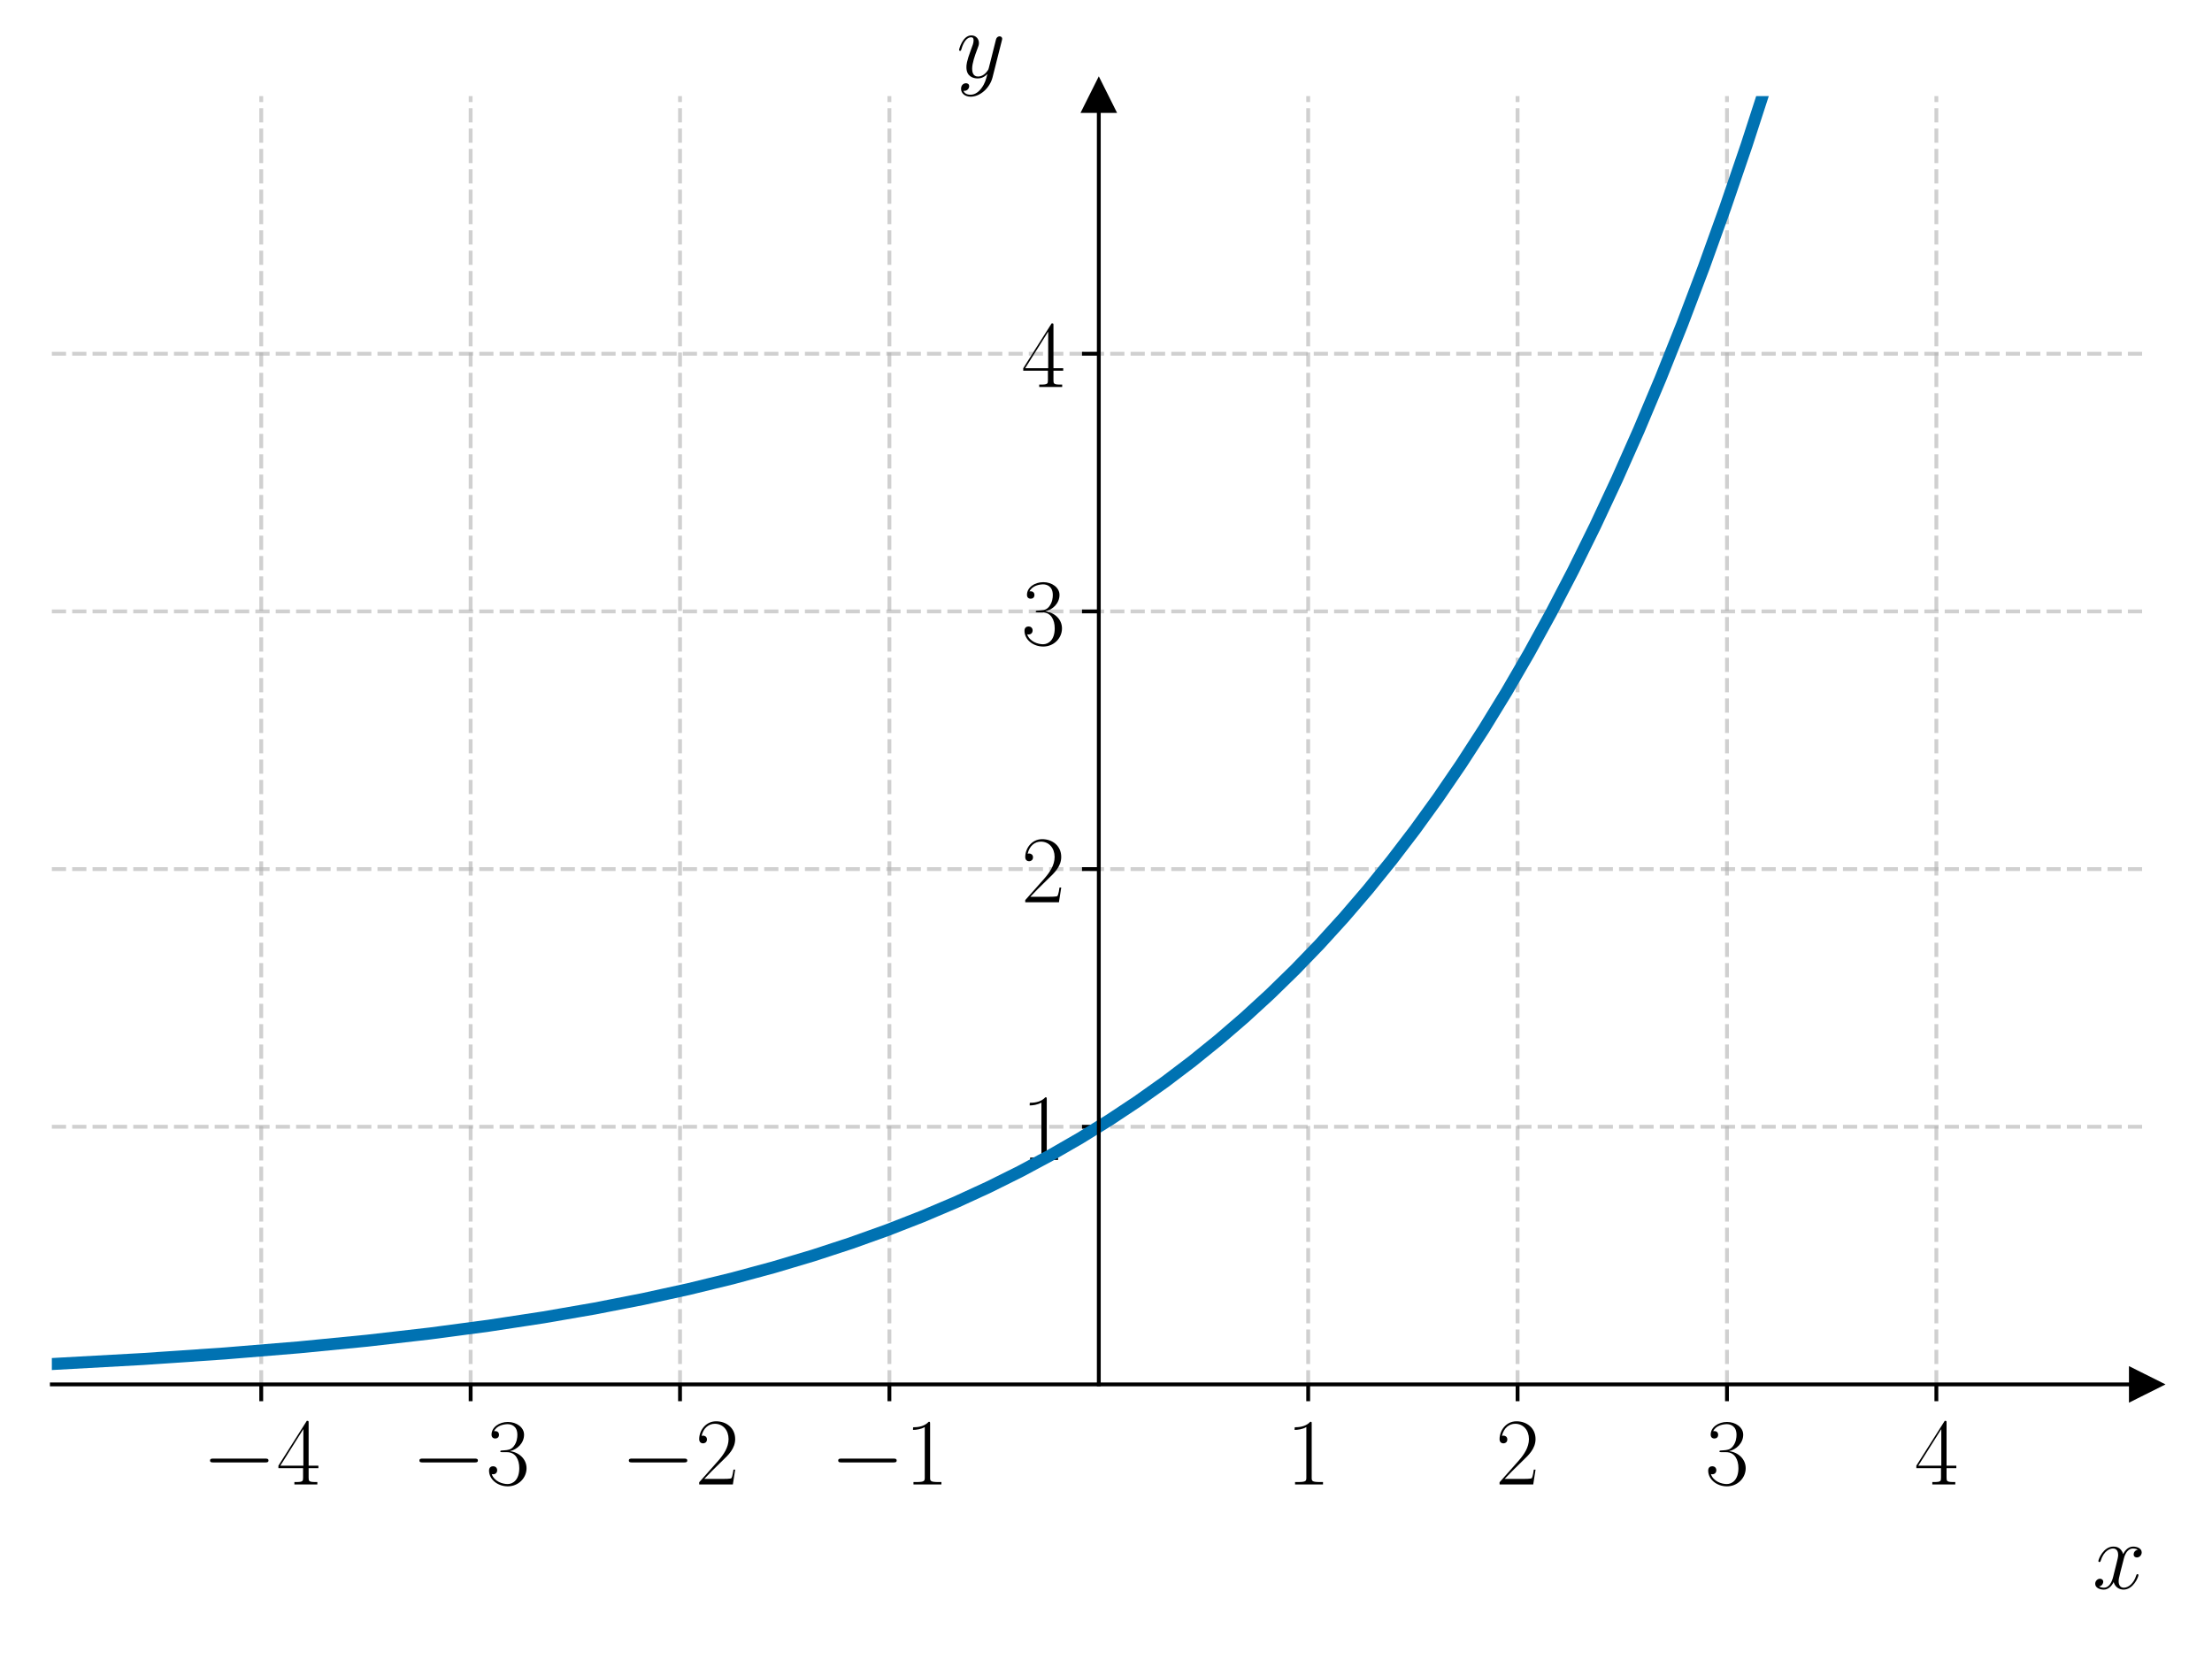
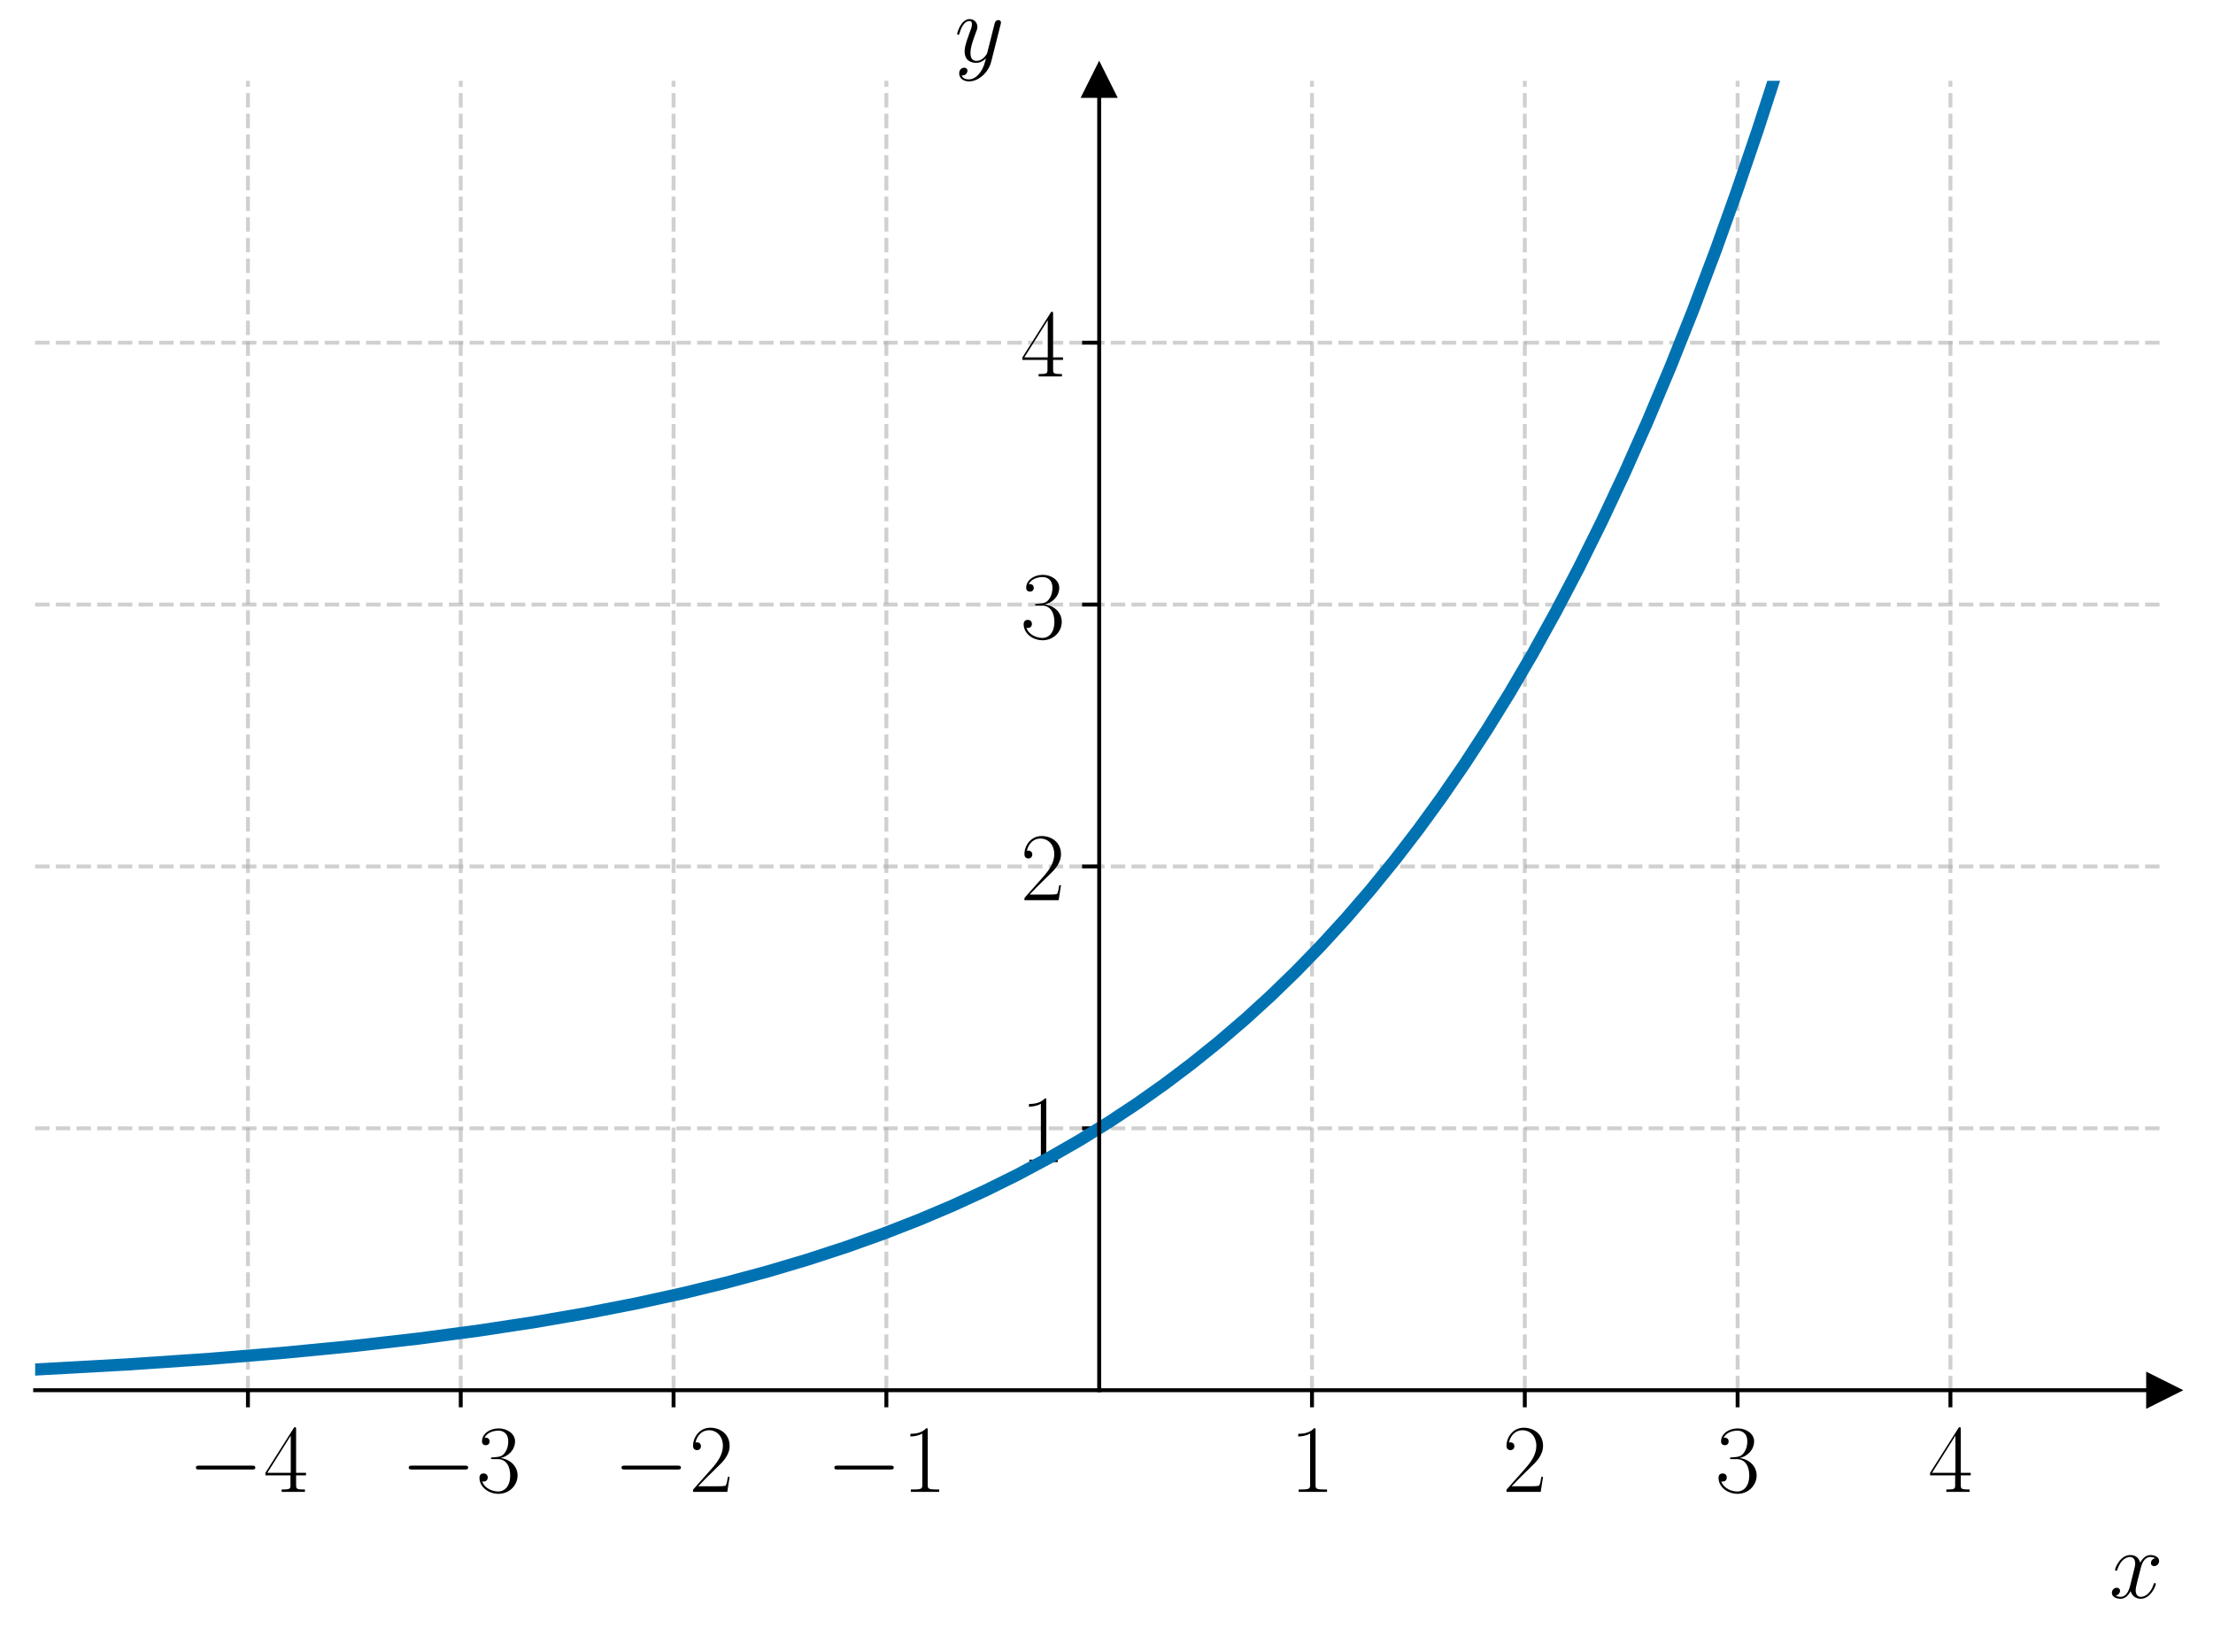
- <svg xmlns="http://www.w3.org/2000/svg" xmlns:xlink="http://www.w3.org/1999/xlink" viewBox="0 0 460.8 345.6" version="1.1" class="graph-inline-svg" role="img" aria-label="Tilpasset figur">
+ <svg xmlns="http://www.w3.org/2000/svg" xmlns:xlink="http://www.w3.org/1999/xlink" width="453.6pt" height="338.54pt" viewBox="0 0 453.6 338.54" version="1.1">
  <defs>
    <style type="text/css">*{stroke-linejoin: round; stroke-linecap: butt}</style>
  </defs>
-   <g id="g3f0036_373539_figure_1">
-     <g id="g3f0036_373539_patch_1">
-       <path d="M 0 345.6  L 460.8 345.6  L 460.8 0  L 0 0  L 0 345.6  z " style="fill: none" />
+   <g id="g3f0036_4078e8_figure_1">
+     <g id="g3f0036_4078e8_patch_1">
+       <path d="M 0 338.54  L 453.6 338.54  L 453.6 0  L 0 0  L 0 338.54  z " style="fill: none; opacity: 0" />
    </g>
-     <g id="g3f0036_373539_axes_1">
-       <g id="g3f0036_373539_patch_2">
-         <path d="M 10.8 288.375  L 447 288.375  L 447 20.016  L 10.8 20.016  L 10.8 288.375  z " style="fill: none" />
-       </g>
-       <g id="g3f0036_373539_matplotlib.axis_1">
-         <g id="g3f0036_373539_xtick_1">
-           <g id="g3f0036_373539_line2d_1">
-             <path d="M 54.42 288.375  L 54.42 20.016  " clip-path="url(#g3f0036_373539_pc004cdd39d)" style="fill: none; stroke-dasharray: 2.96,1.28; stroke-dashoffset: 0; stroke: #b0b0b0; stroke-opacity: 0.6; stroke-width: 0.8" />
-           </g>
-           <g id="g3f0036_373539_line2d_2">
-             <defs>
-               <path id="g3f0036_373539_m6cf28af6f4" d="M 0 0  L 0 3.5  " style="stroke: #000000; stroke-width: 0.8" />
-             </defs>
-             <g>
-               <use xlink:href="#g3f0036_373539_m6cf28af6f4" x="54.42" y="288.375" style="stroke: #000000; stroke-width: 0.8" />
-             </g>
-           </g>
-           <g id="g3f0036_373539_text_1">
-             <g transform="translate(42.10221 309.2117) scale(0.2 -0.2)">
-               <defs>
-                 <path id="g3f0036_373539_CMSY10-0" d="M 4218 1472  C 4326 1472 4442 1472 4442 1600  C 4442 1728 4326 1728 4218 1728  L 755 1728  C 646 1728 531 1728 531 1600  C 531 1472 646 1472 755 1472  L 4218 1472  z " transform="scale(0.015625)" />
-                 <path id="g3f0036_373539_CMR17-34" d="M 2150 4122  C 2150 4256 2144 4256 2029 4256  L 128 1254  L 128 1088  L 1779 1088  L 1779 457  C 1779 224 1766 160 1318 160  L 1197 160  L 1197 0  C 1402 0 1747 0 1965 0  C 2182 0 2528 0 2733 0  L 2733 160  L 2611 160  C 2163 160 2150 224 2150 457  L 2150 1088  L 2803 1088  L 2803 1254  L 2150 1254  L 2150 4122  z M 1798 3703  L 1798 1254  L 256 1254  L 1798 3703  z " transform="scale(0.015625)" />
-               </defs>
-               <use xlink:href="#g3f0036_373539_CMSY10-0" transform="scale(0.996264)" />
-               <use xlink:href="#g3f0036_373539_CMR17-34" transform="translate(77.48747 0) scale(0.996264)" />
-             </g>
-           </g>
-         </g>
-         <g id="g3f0036_373539_xtick_2">
-           <g id="g3f0036_373539_line2d_3">
-             <path d="M 98.04 288.375  L 98.04 20.016  " clip-path="url(#g3f0036_373539_pc004cdd39d)" style="fill: none; stroke-dasharray: 2.96,1.28; stroke-dashoffset: 0; stroke: #b0b0b0; stroke-opacity: 0.6; stroke-width: 0.8" />
-           </g>
-           <g id="g3f0036_373539_line2d_4">
-             <g>
-               <use xlink:href="#g3f0036_373539_m6cf28af6f4" x="98.04" y="288.375" style="stroke: #000000; stroke-width: 0.8" />
-             </g>
-           </g>
-           <g id="g3f0036_373539_text_2">
-             <g transform="translate(85.72221 309.2117) scale(0.2 -0.2)">
-               <defs>
-                 <path id="g3f0036_373539_CMR17-33" d="M 1414 2157  C 1984 2157 2234 1662 2234 1090  C 2234 320 1824 25 1453 25  C 1114 25 563 194 390 693  C 422 680 454 680 486 680  C 640 680 755 782 755 948  C 755 1133 614 1216 486 1216  C 378 1216 211 1165 211 926  C 211 335 787 -128 1466 -128  C 2176 -128 2720 430 2720 1085  C 2720 1707 2208 2157 1600 2227  C 2086 2328 2554 2756 2554 3329  C 2554 3820 2048 4179 1472 4179  C 890 4179 378 3829 378 3329  C 378 3110 544 3072 627 3072  C 762 3072 877 3155 877 3321  C 877 3486 762 3569 627 3569  C 602 3569 570 3569 544 3557  C 730 3959 1235 4032 1459 4032  C 1683 4032 2106 3925 2106 3320  C 2106 3143 2080 2828 1862 2550  C 1670 2304 1453 2304 1242 2284  C 1210 2284 1062 2269 1037 2269  C 992 2263 966 2257 966 2208  C 966 2163 973 2157 1101 2157  L 1414 2157  z " transform="scale(0.015625)" />
-               </defs>
-               <use xlink:href="#g3f0036_373539_CMSY10-0" transform="scale(0.996264)" />
-               <use xlink:href="#g3f0036_373539_CMR17-33" transform="translate(77.48747 0) scale(0.996264)" />
-             </g>
-           </g>
-         </g>
-         <g id="g3f0036_373539_xtick_3">
-           <g id="g3f0036_373539_line2d_5">
-             <path d="M 141.66 288.375  L 141.66 20.016  " clip-path="url(#g3f0036_373539_pc004cdd39d)" style="fill: none; stroke-dasharray: 2.96,1.28; stroke-dashoffset: 0; stroke: #b0b0b0; stroke-opacity: 0.6; stroke-width: 0.8" />
-           </g>
-           <g id="g3f0036_373539_line2d_6">
-             <g>
-               <use xlink:href="#g3f0036_373539_m6cf28af6f4" x="141.66" y="288.375" style="stroke: #000000; stroke-width: 0.8" />
-             </g>
-           </g>
-           <g id="g3f0036_373539_text_3">
-             <g transform="translate(129.3422 309.2117) scale(0.2 -0.2)">
-               <defs>
-                 <path id="g3f0036_373539_CMR17-32" d="M 2669 989  L 2554 989  C 2490 536 2438 459 2413 420  C 2381 369 1920 369 1830 369  L 602 369  C 832 619 1280 1072 1824 1597  C 2214 1967 2669 2402 2669 3035  C 2669 3790 2067 4224 1395 4224  C 691 4224 262 3604 262 3030  C 262 2780 448 2748 525 2748  C 589 2748 781 2787 781 3010  C 781 3207 614 3264 525 3264  C 486 3264 448 3258 422 3245  C 544 3790 915 4058 1306 4058  C 1862 4058 2227 3617 2227 3035  C 2227 2479 1901 2000 1536 1584  L 262 146  L 262 0  L 2515 0  L 2669 989  z " transform="scale(0.015625)" />
-               </defs>
-               <use xlink:href="#g3f0036_373539_CMSY10-0" transform="scale(0.996264)" />
-               <use xlink:href="#g3f0036_373539_CMR17-32" transform="translate(77.48747 0) scale(0.996264)" />
-             </g>
-           </g>
-         </g>
-         <g id="g3f0036_373539_xtick_4">
-           <g id="g3f0036_373539_line2d_7">
-             <path d="M 185.28 288.375  L 185.28 20.016  " clip-path="url(#g3f0036_373539_pc004cdd39d)" style="fill: none; stroke-dasharray: 2.96,1.28; stroke-dashoffset: 0; stroke: #b0b0b0; stroke-opacity: 0.6; stroke-width: 0.8" />
-           </g>
-           <g id="g3f0036_373539_line2d_8">
-             <g>
-               <use xlink:href="#g3f0036_373539_m6cf28af6f4" x="185.28" y="288.375" style="stroke: #000000; stroke-width: 0.8" />
-             </g>
-           </g>
-           <g id="g3f0036_373539_text_4">
-             <g transform="translate(172.9622 309.2117) scale(0.2 -0.2)">
-               <defs>
-                 <path id="g3f0036_373539_CMR17-31" d="M 1702 4058  C 1702 4192 1696 4192 1606 4192  C 1357 3916 979 3827 621 3827  C 602 3827 570 3827 563 3808  C 557 3795 557 3782 557 3648  C 755 3648 1088 3686 1344 3839  L 1344 461  C 1344 236 1331 160 781 160  L 589 160  L 589 0  C 896 0 1216 0 1523 0  C 1830 0 2150 0 2458 0  L 2458 160  L 2266 160  C 1715 160 1702 230 1702 458  L 1702 4058  z " transform="scale(0.015625)" />
-               </defs>
-               <use xlink:href="#g3f0036_373539_CMSY10-0" transform="scale(0.996264)" />
-               <use xlink:href="#g3f0036_373539_CMR17-31" transform="translate(77.48747 0) scale(0.996264)" />
-             </g>
-           </g>
-         </g>
-         <g id="g3f0036_373539_xtick_5">
-           <g id="g3f0036_373539_line2d_9">
-             <path d="M 272.52 288.375  L 272.52 20.016  " clip-path="url(#g3f0036_373539_pc004cdd39d)" style="fill: none; stroke-dasharray: 2.96,1.28; stroke-dashoffset: 0; stroke: #b0b0b0; stroke-opacity: 0.6; stroke-width: 0.8" />
-           </g>
-           <g id="g3f0036_373539_line2d_10">
-             <g>
-               <use xlink:href="#g3f0036_373539_m6cf28af6f4" x="272.52" y="288.375" style="stroke: #000000; stroke-width: 0.8" />
-             </g>
-           </g>
-           <g id="g3f0036_373539_text_5">
-             <g transform="translate(267.951 309.2117) scale(0.2 -0.2)">
-               <use xlink:href="#g3f0036_373539_CMR17-31" transform="scale(0.996264)" />
-             </g>
-           </g>
-         </g>
-         <g id="g3f0036_373539_xtick_6">
-           <g id="g3f0036_373539_line2d_11">
-             <path d="M 316.14 288.375  L 316.14 20.016  " clip-path="url(#g3f0036_373539_pc004cdd39d)" style="fill: none; stroke-dasharray: 2.96,1.28; stroke-dashoffset: 0; stroke: #b0b0b0; stroke-opacity: 0.6; stroke-width: 0.8" />
-           </g>
-           <g id="g3f0036_373539_line2d_12">
-             <g>
-               <use xlink:href="#g3f0036_373539_m6cf28af6f4" x="316.14" y="288.375" style="stroke: #000000; stroke-width: 0.8" />
-             </g>
-           </g>
-           <g id="g3f0036_373539_text_6">
-             <g transform="translate(311.571 309.2117) scale(0.2 -0.2)">
-               <use xlink:href="#g3f0036_373539_CMR17-32" transform="scale(0.996264)" />
-             </g>
-           </g>
-         </g>
-         <g id="g3f0036_373539_xtick_7">
-           <g id="g3f0036_373539_line2d_13">
-             <path d="M 359.76 288.375  L 359.76 20.016  " clip-path="url(#g3f0036_373539_pc004cdd39d)" style="fill: none; stroke-dasharray: 2.96,1.28; stroke-dashoffset: 0; stroke: #b0b0b0; stroke-opacity: 0.6; stroke-width: 0.8" />
-           </g>
-           <g id="g3f0036_373539_line2d_14">
-             <g>
-               <use xlink:href="#g3f0036_373539_m6cf28af6f4" x="359.76" y="288.375" style="stroke: #000000; stroke-width: 0.8" />
-             </g>
-           </g>
-           <g id="g3f0036_373539_text_7">
-             <g transform="translate(355.191 309.2117) scale(0.2 -0.2)">
-               <use xlink:href="#g3f0036_373539_CMR17-33" transform="scale(0.996264)" />
-             </g>
-           </g>
-         </g>
-         <g id="g3f0036_373539_xtick_8">
-           <g id="g3f0036_373539_line2d_15">
-             <path d="M 403.38 288.375  L 403.38 20.016  " clip-path="url(#g3f0036_373539_pc004cdd39d)" style="fill: none; stroke-dasharray: 2.96,1.28; stroke-dashoffset: 0; stroke: #b0b0b0; stroke-opacity: 0.6; stroke-width: 0.8" />
-           </g>
-           <g id="g3f0036_373539_line2d_16">
-             <g>
-               <use xlink:href="#g3f0036_373539_m6cf28af6f4" x="403.38" y="288.375" style="stroke: #000000; stroke-width: 0.8" />
-             </g>
-           </g>
-           <g id="g3f0036_373539_text_8">
-             <g transform="translate(398.811 309.2117) scale(0.2 -0.2)">
-               <use xlink:href="#g3f0036_373539_CMR17-34" transform="scale(0.996264)" />
-             </g>
-           </g>
-         </g>
-         <g id="g3f0036_373539_text_9">
-           <g transform="translate(435.9132 330.9244) scale(0.2 -0.2)">
-             <defs>
-               <path id="g3f0036_373539_CMMI12-78" d="M 3034 2606  C 2829 2567 2752 2414 2752 2293  C 2752 2139 2874 2088 2963 2088  C 3155 2088 3290 2254 3290 2427  C 3290 2695 2982 2816 2714 2816  C 2323 2816 2106 2433 2048 2312  C 1901 2816 1504 2816 1389 2816  C 736 2816 390 1980 390 1839  C 390 1814 416 1782 461 1782  C 512 1782 525 1820 538 1846  C 755 2555 1184 2689 1370 2689  C 1658 2689 1715 2420 1715 2267  C 1715 2127 1677 1980 1600 1673  L 1382 798  C 1286 415 1101 64 762 64  C 730 64 570 64 435 147  C 666 192 717 383 717 460  C 717 588 621 664 499 664  C 346 664 179 530 179 326  C 179 57 480 -64 755 -64  C 1062 -64 1280 179 1414 441  C 1517 64 1837 -64 2074 -64  C 2726 -64 3072 773 3072 913  C 3072 945 3046 971 3008 971  C 2950 971 2944 939 2925 888  C 2752 326 2381 64 2093 64  C 1869 64 1747 230 1747 492  C 1747 632 1773 734 1875 1156  L 2099 2024  C 2195 2408 2413 2689 2707 2689  C 2720 2689 2899 2689 3034 2606  z " transform="scale(0.015625)" />
-             </defs>
-             <use xlink:href="#g3f0036_373539_CMMI12-78" transform="scale(0.996264)" />
-           </g>
-         </g>
-       </g>
-       <g id="g3f0036_373539_matplotlib.axis_2">
-         <g id="g3f0036_373539_ytick_1">
-           <g id="g3f0036_373539_line2d_17">
-             <path d="M 10.8 234.703  L 447 234.703  " clip-path="url(#g3f0036_373539_pc004cdd39d)" style="fill: none; stroke-dasharray: 2.96,1.28; stroke-dashoffset: 0; stroke: #b0b0b0; stroke-opacity: 0.6; stroke-width: 0.8" />
-           </g>
-           <g id="g3f0036_373539_line2d_18">
-             <defs>
-               <path id="g3f0036_373539_mcc56de95d8" d="M 0 0  L -3.5 0  " style="stroke: #000000; stroke-width: 0.8" />
-             </defs>
-             <g>
-               <use xlink:href="#g3f0036_373539_mcc56de95d8" x="228.9" y="234.703" style="stroke: #000000; stroke-width: 0.8" />
-             </g>
-           </g>
-           <g id="g3f0036_373539_text_10">
-             <g transform="translate(212.7619 241.6216) scale(0.2 -0.2)">
-               <use xlink:href="#g3f0036_373539_CMR17-31" transform="scale(0.996264)" />
-             </g>
-           </g>
-         </g>
-         <g id="g3f0036_373539_ytick_2">
-           <g id="g3f0036_373539_line2d_19">
-             <path d="M 10.8 181.031  L 447 181.031  " clip-path="url(#g3f0036_373539_pc004cdd39d)" style="fill: none; stroke-dasharray: 2.96,1.28; stroke-dashoffset: 0; stroke: #b0b0b0; stroke-opacity: 0.6; stroke-width: 0.8" />
-           </g>
-           <g id="g3f0036_373539_line2d_20">
-             <g>
-               <use xlink:href="#g3f0036_373539_mcc56de95d8" x="228.9" y="181.031" style="stroke: #000000; stroke-width: 0.8" />
-             </g>
-           </g>
-           <g id="g3f0036_373539_text_11">
-             <g transform="translate(212.7619 187.9499) scale(0.2 -0.2)">
-               <use xlink:href="#g3f0036_373539_CMR17-32" transform="scale(0.996264)" />
-             </g>
-           </g>
-         </g>
-         <g id="g3f0036_373539_ytick_3">
-           <g id="g3f0036_373539_line2d_21">
-             <path d="M 10.8 127.36  L 447 127.36  " clip-path="url(#g3f0036_373539_pc004cdd39d)" style="fill: none; stroke-dasharray: 2.96,1.28; stroke-dashoffset: 0; stroke: #b0b0b0; stroke-opacity: 0.6; stroke-width: 0.8" />
-           </g>
-           <g id="g3f0036_373539_line2d_22">
-             <g>
-               <use xlink:href="#g3f0036_373539_mcc56de95d8" x="228.9" y="127.36" style="stroke: #000000; stroke-width: 0.8" />
-             </g>
-           </g>
-           <g id="g3f0036_373539_text_12">
-             <g transform="translate(212.7619 134.2782) scale(0.2 -0.2)">
-               <use xlink:href="#g3f0036_373539_CMR17-33" transform="scale(0.996264)" />
-             </g>
-           </g>
-         </g>
-         <g id="g3f0036_373539_ytick_4">
-           <g id="g3f0036_373539_line2d_23">
-             <path d="M 10.8 73.688  L 447 73.688  " clip-path="url(#g3f0036_373539_pc004cdd39d)" style="fill: none; stroke-dasharray: 2.96,1.28; stroke-dashoffset: 0; stroke: #b0b0b0; stroke-opacity: 0.6; stroke-width: 0.8" />
-           </g>
-           <g id="g3f0036_373539_line2d_24">
-             <g>
-               <use xlink:href="#g3f0036_373539_mcc56de95d8" x="228.9" y="73.688" style="stroke: #000000; stroke-width: 0.8" />
-             </g>
-           </g>
-           <g id="g3f0036_373539_text_13">
-             <g transform="translate(212.7619 80.6065) scale(0.2 -0.2)">
-               <use xlink:href="#g3f0036_373539_CMR17-34" transform="scale(0.996264)" />
-             </g>
-           </g>
-         </g>
-         <g id="g3f0036_373539_text_14">
-           <g transform="translate(199.2491 16.14068) scale(0.2 -0.2)">
-             <defs>
-               <path id="g3f0036_373539_CMMI12-79" d="M 1683 -700  C 1510 -939 1261 -1152 947 -1152  C 870 -1152 563 -1152 467 -889  C 486 -895 518 -895 531 -895  C 723 -895 851 -729 851 -582  C 851 -435 730 -384 634 -384  C 531 -384 307 -458 307 -759  C 307 -1071 582 -1286 947 -1286  C 1587 -1286 2234 -700 2413 6  L 3040 2485  C 3046 2517 3059 2556 3059 2594  C 3059 2689 2982 2753 2886 2753  C 2829 2753 2694 2727 2643 2535  L 2170 658  C 2138 543 2138 530 2086 460  C 1958 281 1747 64 1440 64  C 1082 64 1050 415 1050 588  C 1050 952 1222 1443 1395 1903  C 1466 2088 1504 2178 1504 2305  C 1504 2574 1312 2816 998 2816  C 410 2816 173 1890 173 1839  C 173 1814 198 1782 243 1782  C 301 1782 307 1807 333 1897  C 486 2433 730 2689 979 2689  C 1037 2689 1146 2689 1146 2478  C 1146 2312 1075 2127 979 1884  C 666 1047 666 837 666 683  C 666 77 1101 -64 1421 -64  C 1606 -64 1837 -6 2061 230  L 2067 224  C 1971 -147 1907 -392 1683 -700  z " transform="scale(0.015625)" />
-             </defs>
-             <use xlink:href="#g3f0036_373539_CMMI12-79" transform="scale(0.996264)" />
-           </g>
-         </g>
-       </g>
-       <g id="g3f0036_373539_line2d_25">
+     <g id="g3f0036_4078e8_axes_1">
+       <g id="g3f0036_4078e8_patch_2">
+         <path d="M 7.2 284.915  L 443.4 284.915  L 443.4 16.556  L 7.2 16.556  L 7.2 284.915  z " style="fill: none; opacity: 0" />
+       </g>
+       <g id="g3f0036_4078e8_matplotlib.axis_1">
+         <g id="g3f0036_4078e8_xtick_1">
+           <g id="g3f0036_4078e8_line2d_1">
+             <path d="M 50.82 284.915  L 50.82 16.556  " clip-path="url(#g3f0036_4078e8_p7c867c11c2)" style="fill: none; stroke-dasharray: 2.96,1.28; stroke-dashoffset: 0; stroke: #b0b0b0; stroke-opacity: 0.6; stroke-width: 0.8" />
+           </g>
+           <g id="g3f0036_4078e8_line2d_2">
+             <defs>
+               <path id="g3f0036_4078e8_m6992203040" d="M 0 0  L 0 3.5  " style="stroke: #000000; stroke-width: 0.8" />
+             </defs>
+             <g>
+               <use xlink:href="#g3f0036_4078e8_m6992203040" x="50.82" y="284.915" style="stroke: #000000; stroke-width: 0.8" />
+             </g>
+           </g>
+           <g id="g3f0036_4078e8_text_1">
+             <g transform="translate(38.50221 305.7517) scale(0.2 -0.2)">
+               <defs>
+                 <path id="g3f0036_4078e8_CMSY10-0" d="M 4218 1472  C 4326 1472 4442 1472 4442 1600  C 4442 1728 4326 1728 4218 1728  L 755 1728  C 646 1728 531 1728 531 1600  C 531 1472 646 1472 755 1472  L 4218 1472  z " transform="scale(0.015625)" />
+                 <path id="g3f0036_4078e8_CMR17-34" d="M 2150 4122  C 2150 4256 2144 4256 2029 4256  L 128 1254  L 128 1088  L 1779 1088  L 1779 457  C 1779 224 1766 160 1318 160  L 1197 160  L 1197 0  C 1402 0 1747 0 1965 0  C 2182 0 2528 0 2733 0  L 2733 160  L 2611 160  C 2163 160 2150 224 2150 457  L 2150 1088  L 2803 1088  L 2803 1254  L 2150 1254  L 2150 4122  z M 1798 3703  L 1798 1254  L 256 1254  L 1798 3703  z " transform="scale(0.015625)" />
+               </defs>
+               <use xlink:href="#g3f0036_4078e8_CMSY10-0" transform="scale(0.996264)" />
+               <use xlink:href="#g3f0036_4078e8_CMR17-34" transform="translate(77.48747 0) scale(0.996264)" />
+             </g>
+           </g>
+         </g>
+         <g id="g3f0036_4078e8_xtick_2">
+           <g id="g3f0036_4078e8_line2d_3">
+             <path d="M 94.44 284.915  L 94.44 16.556  " clip-path="url(#g3f0036_4078e8_p7c867c11c2)" style="fill: none; stroke-dasharray: 2.96,1.28; stroke-dashoffset: 0; stroke: #b0b0b0; stroke-opacity: 0.6; stroke-width: 0.8" />
+           </g>
+           <g id="g3f0036_4078e8_line2d_4">
+             <g>
+               <use xlink:href="#g3f0036_4078e8_m6992203040" x="94.44" y="284.915" style="stroke: #000000; stroke-width: 0.8" />
+             </g>
+           </g>
+           <g id="g3f0036_4078e8_text_2">
+             <g transform="translate(82.12221 305.7517) scale(0.2 -0.2)">
+               <defs>
+                 <path id="g3f0036_4078e8_CMR17-33" d="M 1414 2157  C 1984 2157 2234 1662 2234 1090  C 2234 320 1824 25 1453 25  C 1114 25 563 194 390 693  C 422 680 454 680 486 680  C 640 680 755 782 755 948  C 755 1133 614 1216 486 1216  C 378 1216 211 1165 211 926  C 211 335 787 -128 1466 -128  C 2176 -128 2720 430 2720 1085  C 2720 1707 2208 2157 1600 2227  C 2086 2328 2554 2756 2554 3329  C 2554 3820 2048 4179 1472 4179  C 890 4179 378 3829 378 3329  C 378 3110 544 3072 627 3072  C 762 3072 877 3155 877 3321  C 877 3486 762 3569 627 3569  C 602 3569 570 3569 544 3557  C 730 3959 1235 4032 1459 4032  C 1683 4032 2106 3925 2106 3320  C 2106 3143 2080 2828 1862 2550  C 1670 2304 1453 2304 1242 2284  C 1210 2284 1062 2269 1037 2269  C 992 2263 966 2257 966 2208  C 966 2163 973 2157 1101 2157  L 1414 2157  z " transform="scale(0.015625)" />
+               </defs>
+               <use xlink:href="#g3f0036_4078e8_CMSY10-0" transform="scale(0.996264)" />
+               <use xlink:href="#g3f0036_4078e8_CMR17-33" transform="translate(77.48747 0) scale(0.996264)" />
+             </g>
+           </g>
+         </g>
+         <g id="g3f0036_4078e8_xtick_3">
+           <g id="g3f0036_4078e8_line2d_5">
+             <path d="M 138.06 284.915  L 138.06 16.556  " clip-path="url(#g3f0036_4078e8_p7c867c11c2)" style="fill: none; stroke-dasharray: 2.96,1.28; stroke-dashoffset: 0; stroke: #b0b0b0; stroke-opacity: 0.6; stroke-width: 0.8" />
+           </g>
+           <g id="g3f0036_4078e8_line2d_6">
+             <g>
+               <use xlink:href="#g3f0036_4078e8_m6992203040" x="138.06" y="284.915" style="stroke: #000000; stroke-width: 0.8" />
+             </g>
+           </g>
+           <g id="g3f0036_4078e8_text_3">
+             <g transform="translate(125.7422 305.7517) scale(0.2 -0.2)">
+               <defs>
+                 <path id="g3f0036_4078e8_CMR17-32" d="M 2669 989  L 2554 989  C 2490 536 2438 459 2413 420  C 2381 369 1920 369 1830 369  L 602 369  C 832 619 1280 1072 1824 1597  C 2214 1967 2669 2402 2669 3035  C 2669 3790 2067 4224 1395 4224  C 691 4224 262 3604 262 3030  C 262 2780 448 2748 525 2748  C 589 2748 781 2787 781 3010  C 781 3207 614 3264 525 3264  C 486 3264 448 3258 422 3245  C 544 3790 915 4058 1306 4058  C 1862 4058 2227 3617 2227 3035  C 2227 2479 1901 2000 1536 1584  L 262 146  L 262 0  L 2515 0  L 2669 989  z " transform="scale(0.015625)" />
+               </defs>
+               <use xlink:href="#g3f0036_4078e8_CMSY10-0" transform="scale(0.996264)" />
+               <use xlink:href="#g3f0036_4078e8_CMR17-32" transform="translate(77.48747 0) scale(0.996264)" />
+             </g>
+           </g>
+         </g>
+         <g id="g3f0036_4078e8_xtick_4">
+           <g id="g3f0036_4078e8_line2d_7">
+             <path d="M 181.68 284.915  L 181.68 16.556  " clip-path="url(#g3f0036_4078e8_p7c867c11c2)" style="fill: none; stroke-dasharray: 2.96,1.28; stroke-dashoffset: 0; stroke: #b0b0b0; stroke-opacity: 0.6; stroke-width: 0.8" />
+           </g>
+           <g id="g3f0036_4078e8_line2d_8">
+             <g>
+               <use xlink:href="#g3f0036_4078e8_m6992203040" x="181.68" y="284.915" style="stroke: #000000; stroke-width: 0.8" />
+             </g>
+           </g>
+           <g id="g3f0036_4078e8_text_4">
+             <g transform="translate(169.3622 305.7517) scale(0.2 -0.2)">
+               <defs>
+                 <path id="g3f0036_4078e8_CMR17-31" d="M 1702 4058  C 1702 4192 1696 4192 1606 4192  C 1357 3916 979 3827 621 3827  C 602 3827 570 3827 563 3808  C 557 3795 557 3782 557 3648  C 755 3648 1088 3686 1344 3839  L 1344 461  C 1344 236 1331 160 781 160  L 589 160  L 589 0  C 896 0 1216 0 1523 0  C 1830 0 2150 0 2458 0  L 2458 160  L 2266 160  C 1715 160 1702 230 1702 458  L 1702 4058  z " transform="scale(0.015625)" />
+               </defs>
+               <use xlink:href="#g3f0036_4078e8_CMSY10-0" transform="scale(0.996264)" />
+               <use xlink:href="#g3f0036_4078e8_CMR17-31" transform="translate(77.48747 0) scale(0.996264)" />
+             </g>
+           </g>
+         </g>
+         <g id="g3f0036_4078e8_xtick_5">
+           <g id="g3f0036_4078e8_line2d_9">
+             <path d="M 268.92 284.915  L 268.92 16.556  " clip-path="url(#g3f0036_4078e8_p7c867c11c2)" style="fill: none; stroke-dasharray: 2.96,1.28; stroke-dashoffset: 0; stroke: #b0b0b0; stroke-opacity: 0.6; stroke-width: 0.8" />
+           </g>
+           <g id="g3f0036_4078e8_line2d_10">
+             <g>
+               <use xlink:href="#g3f0036_4078e8_m6992203040" x="268.92" y="284.915" style="stroke: #000000; stroke-width: 0.8" />
+             </g>
+           </g>
+           <g id="g3f0036_4078e8_text_5">
+             <g transform="translate(264.351 305.7517) scale(0.2 -0.2)">
+               <use xlink:href="#g3f0036_4078e8_CMR17-31" transform="scale(0.996264)" />
+             </g>
+           </g>
+         </g>
+         <g id="g3f0036_4078e8_xtick_6">
+           <g id="g3f0036_4078e8_line2d_11">
+             <path d="M 312.54 284.915  L 312.54 16.556  " clip-path="url(#g3f0036_4078e8_p7c867c11c2)" style="fill: none; stroke-dasharray: 2.96,1.28; stroke-dashoffset: 0; stroke: #b0b0b0; stroke-opacity: 0.6; stroke-width: 0.8" />
+           </g>
+           <g id="g3f0036_4078e8_line2d_12">
+             <g>
+               <use xlink:href="#g3f0036_4078e8_m6992203040" x="312.54" y="284.915" style="stroke: #000000; stroke-width: 0.8" />
+             </g>
+           </g>
+           <g id="g3f0036_4078e8_text_6">
+             <g transform="translate(307.971 305.7517) scale(0.2 -0.2)">
+               <use xlink:href="#g3f0036_4078e8_CMR17-32" transform="scale(0.996264)" />
+             </g>
+           </g>
+         </g>
+         <g id="g3f0036_4078e8_xtick_7">
+           <g id="g3f0036_4078e8_line2d_13">
+             <path d="M 356.16 284.915  L 356.16 16.556  " clip-path="url(#g3f0036_4078e8_p7c867c11c2)" style="fill: none; stroke-dasharray: 2.96,1.28; stroke-dashoffset: 0; stroke: #b0b0b0; stroke-opacity: 0.6; stroke-width: 0.8" />
+           </g>
+           <g id="g3f0036_4078e8_line2d_14">
+             <g>
+               <use xlink:href="#g3f0036_4078e8_m6992203040" x="356.16" y="284.915" style="stroke: #000000; stroke-width: 0.8" />
+             </g>
+           </g>
+           <g id="g3f0036_4078e8_text_7">
+             <g transform="translate(351.591 305.7517) scale(0.2 -0.2)">
+               <use xlink:href="#g3f0036_4078e8_CMR17-33" transform="scale(0.996264)" />
+             </g>
+           </g>
+         </g>
+         <g id="g3f0036_4078e8_xtick_8">
+           <g id="g3f0036_4078e8_line2d_15">
+             <path d="M 399.78 284.915  L 399.78 16.556  " clip-path="url(#g3f0036_4078e8_p7c867c11c2)" style="fill: none; stroke-dasharray: 2.96,1.28; stroke-dashoffset: 0; stroke: #b0b0b0; stroke-opacity: 0.6; stroke-width: 0.8" />
+           </g>
+           <g id="g3f0036_4078e8_line2d_16">
+             <g>
+               <use xlink:href="#g3f0036_4078e8_m6992203040" x="399.78" y="284.915" style="stroke: #000000; stroke-width: 0.8" />
+             </g>
+           </g>
+           <g id="g3f0036_4078e8_text_8">
+             <g transform="translate(395.211 305.7517) scale(0.2 -0.2)">
+               <use xlink:href="#g3f0036_4078e8_CMR17-34" transform="scale(0.996264)" />
+             </g>
+           </g>
+         </g>
+         <g id="g3f0036_4078e8_text_9">
+           <g transform="translate(432.3132 327.4644) scale(0.2 -0.2)">
+             <defs>
+               <path id="g3f0036_4078e8_CMMI12-78" d="M 3034 2606  C 2829 2567 2752 2414 2752 2293  C 2752 2139 2874 2088 2963 2088  C 3155 2088 3290 2254 3290 2427  C 3290 2695 2982 2816 2714 2816  C 2323 2816 2106 2433 2048 2312  C 1901 2816 1504 2816 1389 2816  C 736 2816 390 1980 390 1839  C 390 1814 416 1782 461 1782  C 512 1782 525 1820 538 1846  C 755 2555 1184 2689 1370 2689  C 1658 2689 1715 2420 1715 2267  C 1715 2127 1677 1980 1600 1673  L 1382 798  C 1286 415 1101 64 762 64  C 730 64 570 64 435 147  C 666 192 717 383 717 460  C 717 588 621 664 499 664  C 346 664 179 530 179 326  C 179 57 480 -64 755 -64  C 1062 -64 1280 179 1414 441  C 1517 64 1837 -64 2074 -64  C 2726 -64 3072 773 3072 913  C 3072 945 3046 971 3008 971  C 2950 971 2944 939 2925 888  C 2752 326 2381 64 2093 64  C 1869 64 1747 230 1747 492  C 1747 632 1773 734 1875 1156  L 2099 2024  C 2195 2408 2413 2689 2707 2689  C 2720 2689 2899 2689 3034 2606  z " transform="scale(0.015625)" />
+             </defs>
+             <use xlink:href="#g3f0036_4078e8_CMMI12-78" transform="scale(0.996264)" />
+           </g>
+         </g>
+       </g>
+       <g id="g3f0036_4078e8_matplotlib.axis_2">
+         <g id="g3f0036_4078e8_ytick_1">
+           <g id="g3f0036_4078e8_line2d_17">
+             <path d="M 7.2 231.243  L 443.4 231.243  " clip-path="url(#g3f0036_4078e8_p7c867c11c2)" style="fill: none; stroke-dasharray: 2.96,1.28; stroke-dashoffset: 0; stroke: #b0b0b0; stroke-opacity: 0.6; stroke-width: 0.8" />
+           </g>
+           <g id="g3f0036_4078e8_line2d_18">
+             <defs>
+               <path id="g3f0036_4078e8_m059a74f815" d="M 0 0  L -3.5 0  " style="stroke: #000000; stroke-width: 0.8" />
+             </defs>
+             <g>
+               <use xlink:href="#g3f0036_4078e8_m059a74f815" x="225.3" y="231.243" style="stroke: #000000; stroke-width: 0.8" />
+             </g>
+           </g>
+           <g id="g3f0036_4078e8_text_10">
+             <g transform="translate(209.1619 238.1616) scale(0.2 -0.2)">
+               <use xlink:href="#g3f0036_4078e8_CMR17-31" transform="scale(0.996264)" />
+             </g>
+           </g>
+         </g>
+         <g id="g3f0036_4078e8_ytick_2">
+           <g id="g3f0036_4078e8_line2d_19">
+             <path d="M 7.2 177.571  L 443.4 177.571  " clip-path="url(#g3f0036_4078e8_p7c867c11c2)" style="fill: none; stroke-dasharray: 2.96,1.28; stroke-dashoffset: 0; stroke: #b0b0b0; stroke-opacity: 0.6; stroke-width: 0.8" />
+           </g>
+           <g id="g3f0036_4078e8_line2d_20">
+             <g>
+               <use xlink:href="#g3f0036_4078e8_m059a74f815" x="225.3" y="177.571" style="stroke: #000000; stroke-width: 0.8" />
+             </g>
+           </g>
+           <g id="g3f0036_4078e8_text_11">
+             <g transform="translate(209.1619 184.4899) scale(0.2 -0.2)">
+               <use xlink:href="#g3f0036_4078e8_CMR17-32" transform="scale(0.996264)" />
+             </g>
+           </g>
+         </g>
+         <g id="g3f0036_4078e8_ytick_3">
+           <g id="g3f0036_4078e8_line2d_21">
+             <path d="M 7.2 123.9  L 443.4 123.9  " clip-path="url(#g3f0036_4078e8_p7c867c11c2)" style="fill: none; stroke-dasharray: 2.96,1.28; stroke-dashoffset: 0; stroke: #b0b0b0; stroke-opacity: 0.6; stroke-width: 0.8" />
+           </g>
+           <g id="g3f0036_4078e8_line2d_22">
+             <g>
+               <use xlink:href="#g3f0036_4078e8_m059a74f815" x="225.3" y="123.9" style="stroke: #000000; stroke-width: 0.8" />
+             </g>
+           </g>
+           <g id="g3f0036_4078e8_text_12">
+             <g transform="translate(209.1619 130.8182) scale(0.2 -0.2)">
+               <use xlink:href="#g3f0036_4078e8_CMR17-33" transform="scale(0.996264)" />
+             </g>
+           </g>
+         </g>
+         <g id="g3f0036_4078e8_ytick_4">
+           <g id="g3f0036_4078e8_line2d_23">
+             <path d="M 7.2 70.228  L 443.4 70.228  " clip-path="url(#g3f0036_4078e8_p7c867c11c2)" style="fill: none; stroke-dasharray: 2.96,1.28; stroke-dashoffset: 0; stroke: #b0b0b0; stroke-opacity: 0.6; stroke-width: 0.8" />
+           </g>
+           <g id="g3f0036_4078e8_line2d_24">
+             <g>
+               <use xlink:href="#g3f0036_4078e8_m059a74f815" x="225.3" y="70.228" style="stroke: #000000; stroke-width: 0.8" />
+             </g>
+           </g>
+           <g id="g3f0036_4078e8_text_13">
+             <g transform="translate(209.1619 77.1465) scale(0.2 -0.2)">
+               <use xlink:href="#g3f0036_4078e8_CMR17-34" transform="scale(0.996264)" />
+             </g>
+           </g>
+         </g>
+         <g id="g3f0036_4078e8_text_14">
+           <g transform="translate(195.6491 12.68068) scale(0.2 -0.2)">
+             <defs>
+               <path id="g3f0036_4078e8_CMMI12-79" d="M 1683 -700  C 1510 -939 1261 -1152 947 -1152  C 870 -1152 563 -1152 467 -889  C 486 -895 518 -895 531 -895  C 723 -895 851 -729 851 -582  C 851 -435 730 -384 634 -384  C 531 -384 307 -458 307 -759  C 307 -1071 582 -1286 947 -1286  C 1587 -1286 2234 -700 2413 6  L 3040 2485  C 3046 2517 3059 2556 3059 2594  C 3059 2689 2982 2753 2886 2753  C 2829 2753 2694 2727 2643 2535  L 2170 658  C 2138 543 2138 530 2086 460  C 1958 281 1747 64 1440 64  C 1082 64 1050 415 1050 588  C 1050 952 1222 1443 1395 1903  C 1466 2088 1504 2178 1504 2305  C 1504 2574 1312 2816 998 2816  C 410 2816 173 1890 173 1839  C 173 1814 198 1782 243 1782  C 301 1782 307 1807 333 1897  C 486 2433 730 2689 979 2689  C 1037 2689 1146 2689 1146 2478  C 1146 2312 1075 2127 979 1884  C 666 1047 666 837 666 683  C 666 77 1101 -64 1421 -64  C 1606 -64 1837 -6 2061 230  L 2067 224  C 1971 -147 1907 -392 1683 -700  z " transform="scale(0.015625)" />
+             </defs>
+             <use xlink:href="#g3f0036_4078e8_CMMI12-79" transform="scale(0.996264)" />
+           </g>
+         </g>
+       </g>
+       <g id="g3f0036_4078e8_line2d_25">
        <defs>
-           <path id="g3f0036_373539_m323c4cbf60" d="M 3 0  L -3 -3  L -3 3  z " style="stroke: #000000; stroke-linejoin: miter" />
+           <path id="g3f0036_4078e8_mf1f770e8ce" d="M 3 0  L -3 -3  L -3 3  z " style="stroke: #000000; stroke-linejoin: miter" />
        </defs>
        <g>
-           <use xlink:href="#g3f0036_373539_m323c4cbf60" x="447" y="288.375" style="stroke: #000000; stroke-linejoin: miter" />
-         </g>
-       </g>
-       <g id="g3f0036_373539_line2d_26">
+           <use xlink:href="#g3f0036_4078e8_mf1f770e8ce" x="443.4" y="284.915" style="stroke: #000000; stroke-linejoin: miter" />
+         </g>
+       </g>
+       <g id="g3f0036_4078e8_line2d_26">
        <defs>
-           <path id="g3f0036_373539_me7782e8c97" d="M 0 -3  L -3 3  L 3 3  z " style="stroke: #000000; stroke-linejoin: miter" />
+           <path id="g3f0036_4078e8_mf9d2970e37" d="M 0 -3  L -3 3  L 3 3  z " style="stroke: #000000; stroke-linejoin: miter" />
        </defs>
        <g>
-           <use xlink:href="#g3f0036_373539_me7782e8c97" x="228.9" y="20.016" style="stroke: #000000; stroke-linejoin: miter" />
-         </g>
-       </g>
-       <g id="g3f0036_373539_line2d_27">
-         <path d="M 10.8 284.135  L 29.757 283.089  L 46.797 281.929  L 62.293 280.655  L 76.484 279.269  L 89.61 277.766  L 101.805 276.148  L 113.2 274.414  L 123.877 272.567  L 133.941 270.602  L 143.473 268.517  L 152.526 266.31  L 161.152 263.98  L 169.379 261.528  L 177.261 258.949  L 184.822 256.242  L 192.091 253.406  L 199.12 250.425  L 205.909 247.304  L 212.486 244.037  L 218.849 240.628  L 225.053 237.053  L 231.07 233.33  L 236.954 229.428  L 242.705 225.348  L 248.323 221.089  L 253.834 216.631  L 259.239 211.973  L 264.538 207.113  L 269.756 202.025  L 274.895 196.702  L 279.954 191.143  L 284.959 185.31  L 289.885 179.229  L 294.757 172.86  L 299.576 166.196  L 304.369 159.187  L 309.108 151.861  L 313.821 144.164  L 318.48 136.127  L 323.113 127.692  L 327.719 118.843  L 332.299 109.561  L 336.852 99.83  L 341.405 89.57  L 345.931 78.816  L 350.431 67.548  L 354.93 55.675  L 359.403 43.24  L 363.85 30.219  L 368.296 16.508  L 372.742 2.068  L 373.658 -1  L 373.658 -1  " clip-path="url(#g3f0036_373539_pc004cdd39d)" style="fill: none; stroke: #0072b2; stroke-width: 2.5; stroke-linecap: square" />
-       </g>
-       <g id="g3f0036_373539_patch_3">
-         <path d="M 228.9 288.375  L 228.9 20.016  " style="fill: none; stroke: #000000; stroke-width: 0.8; stroke-linejoin: miter; stroke-linecap: square" />
-       </g>
-       <g id="g3f0036_373539_patch_4">
-         <path d="M 447 288.375  L 447 20.016  " style="fill: none" />
-       </g>
-       <g id="g3f0036_373539_patch_5">
-         <path d="M 10.8 288.375  L 447 288.375  " style="fill: none; stroke: #000000; stroke-width: 0.8; stroke-linejoin: miter; stroke-linecap: square" />
-       </g>
-       <g id="g3f0036_373539_patch_6">
-         <path d="M 10.8 20.016  L 447 20.016  " style="fill: none" />
+           <use xlink:href="#g3f0036_4078e8_mf9d2970e37" x="225.3" y="16.556" style="stroke: #000000; stroke-linejoin: miter" />
+         </g>
+       </g>
+       <g id="g3f0036_4078e8_line2d_27">
+         <path d="M 7.2 280.675  L 25.961 279.641  L 43.017 278.483  L 58.367 277.224  L 72.438 275.856  L 85.656 274.349  L 98.022 272.714  L 109.534 270.965  L 120.194 269.122  L 130.428 267.124  L 139.808 265.072  L 148.762 262.892  L 157.29 260.594  L 165.392 258.189  L 173.493 255.547  L 181.168 252.802  L 188.417 249.976  L 195.239 247.088  L 202.062 243.962  L 208.457 240.797  L 214.853 237.388  L 221.249 233.715  L 227.219 230.031  L 233.188 226.082  L 238.731 222.161  L 244.274 217.979  L 249.818 213.518  L 255.361 208.76  L 260.477 204.087  L 265.594 199.128  L 270.711 193.864  L 275.828 188.276  L 280.944 182.347  L 286.061 176.053  L 290.751 169.945  L 295.442 163.494  L 300.132 156.681  L 304.822 149.486  L 309.513 141.888  L 314.203 133.863  L 318.893 125.387  L 323.584 116.437  L 328.274 106.984  L 332.964 97  L 337.655 86.457  L 342.345 75.322  L 347.035 63.562  L 351.726 51.142  L 355.989 39.248  L 360.253 26.748  L 364.517 13.613  L 369.024 -1  L 369.024 -1  " clip-path="url(#g3f0036_4078e8_p7c867c11c2)" style="fill: none; stroke: #0072b2; stroke-width: 2.5; stroke-linecap: square" />
+       </g>
+       <g id="g3f0036_4078e8_patch_3">
+         <path d="M 225.3 284.915  L 225.3 16.556  " style="fill: none; stroke: #000000; stroke-width: 0.8; stroke-linejoin: miter; stroke-linecap: square" />
+       </g>
+       <g id="g3f0036_4078e8_patch_4">
+         <path d="M 443.4 284.915  L 443.4 16.556  " style="fill: none" />
+       </g>
+       <g id="g3f0036_4078e8_patch_5">
+         <path d="M 7.2 284.915  L 443.4 284.915  " style="fill: none; stroke: #000000; stroke-width: 0.8; stroke-linejoin: miter; stroke-linecap: square" />
+       </g>
+       <g id="g3f0036_4078e8_patch_6">
+         <path d="M 7.2 16.556  L 443.4 16.556  " style="fill: none" />
      </g>
    </g>
  </g>
  <defs>
-     <clipPath id="g3f0036_373539_pc004cdd39d">
-       <rect x="10.8" y="20.016" width="436.2" height="268.358" />
+     <clipPath id="g3f0036_4078e8_p7c867c11c2">
+       <rect x="7.2" y="16.556" width="436.2" height="268.358" />
    </clipPath>
  </defs>
</svg>
